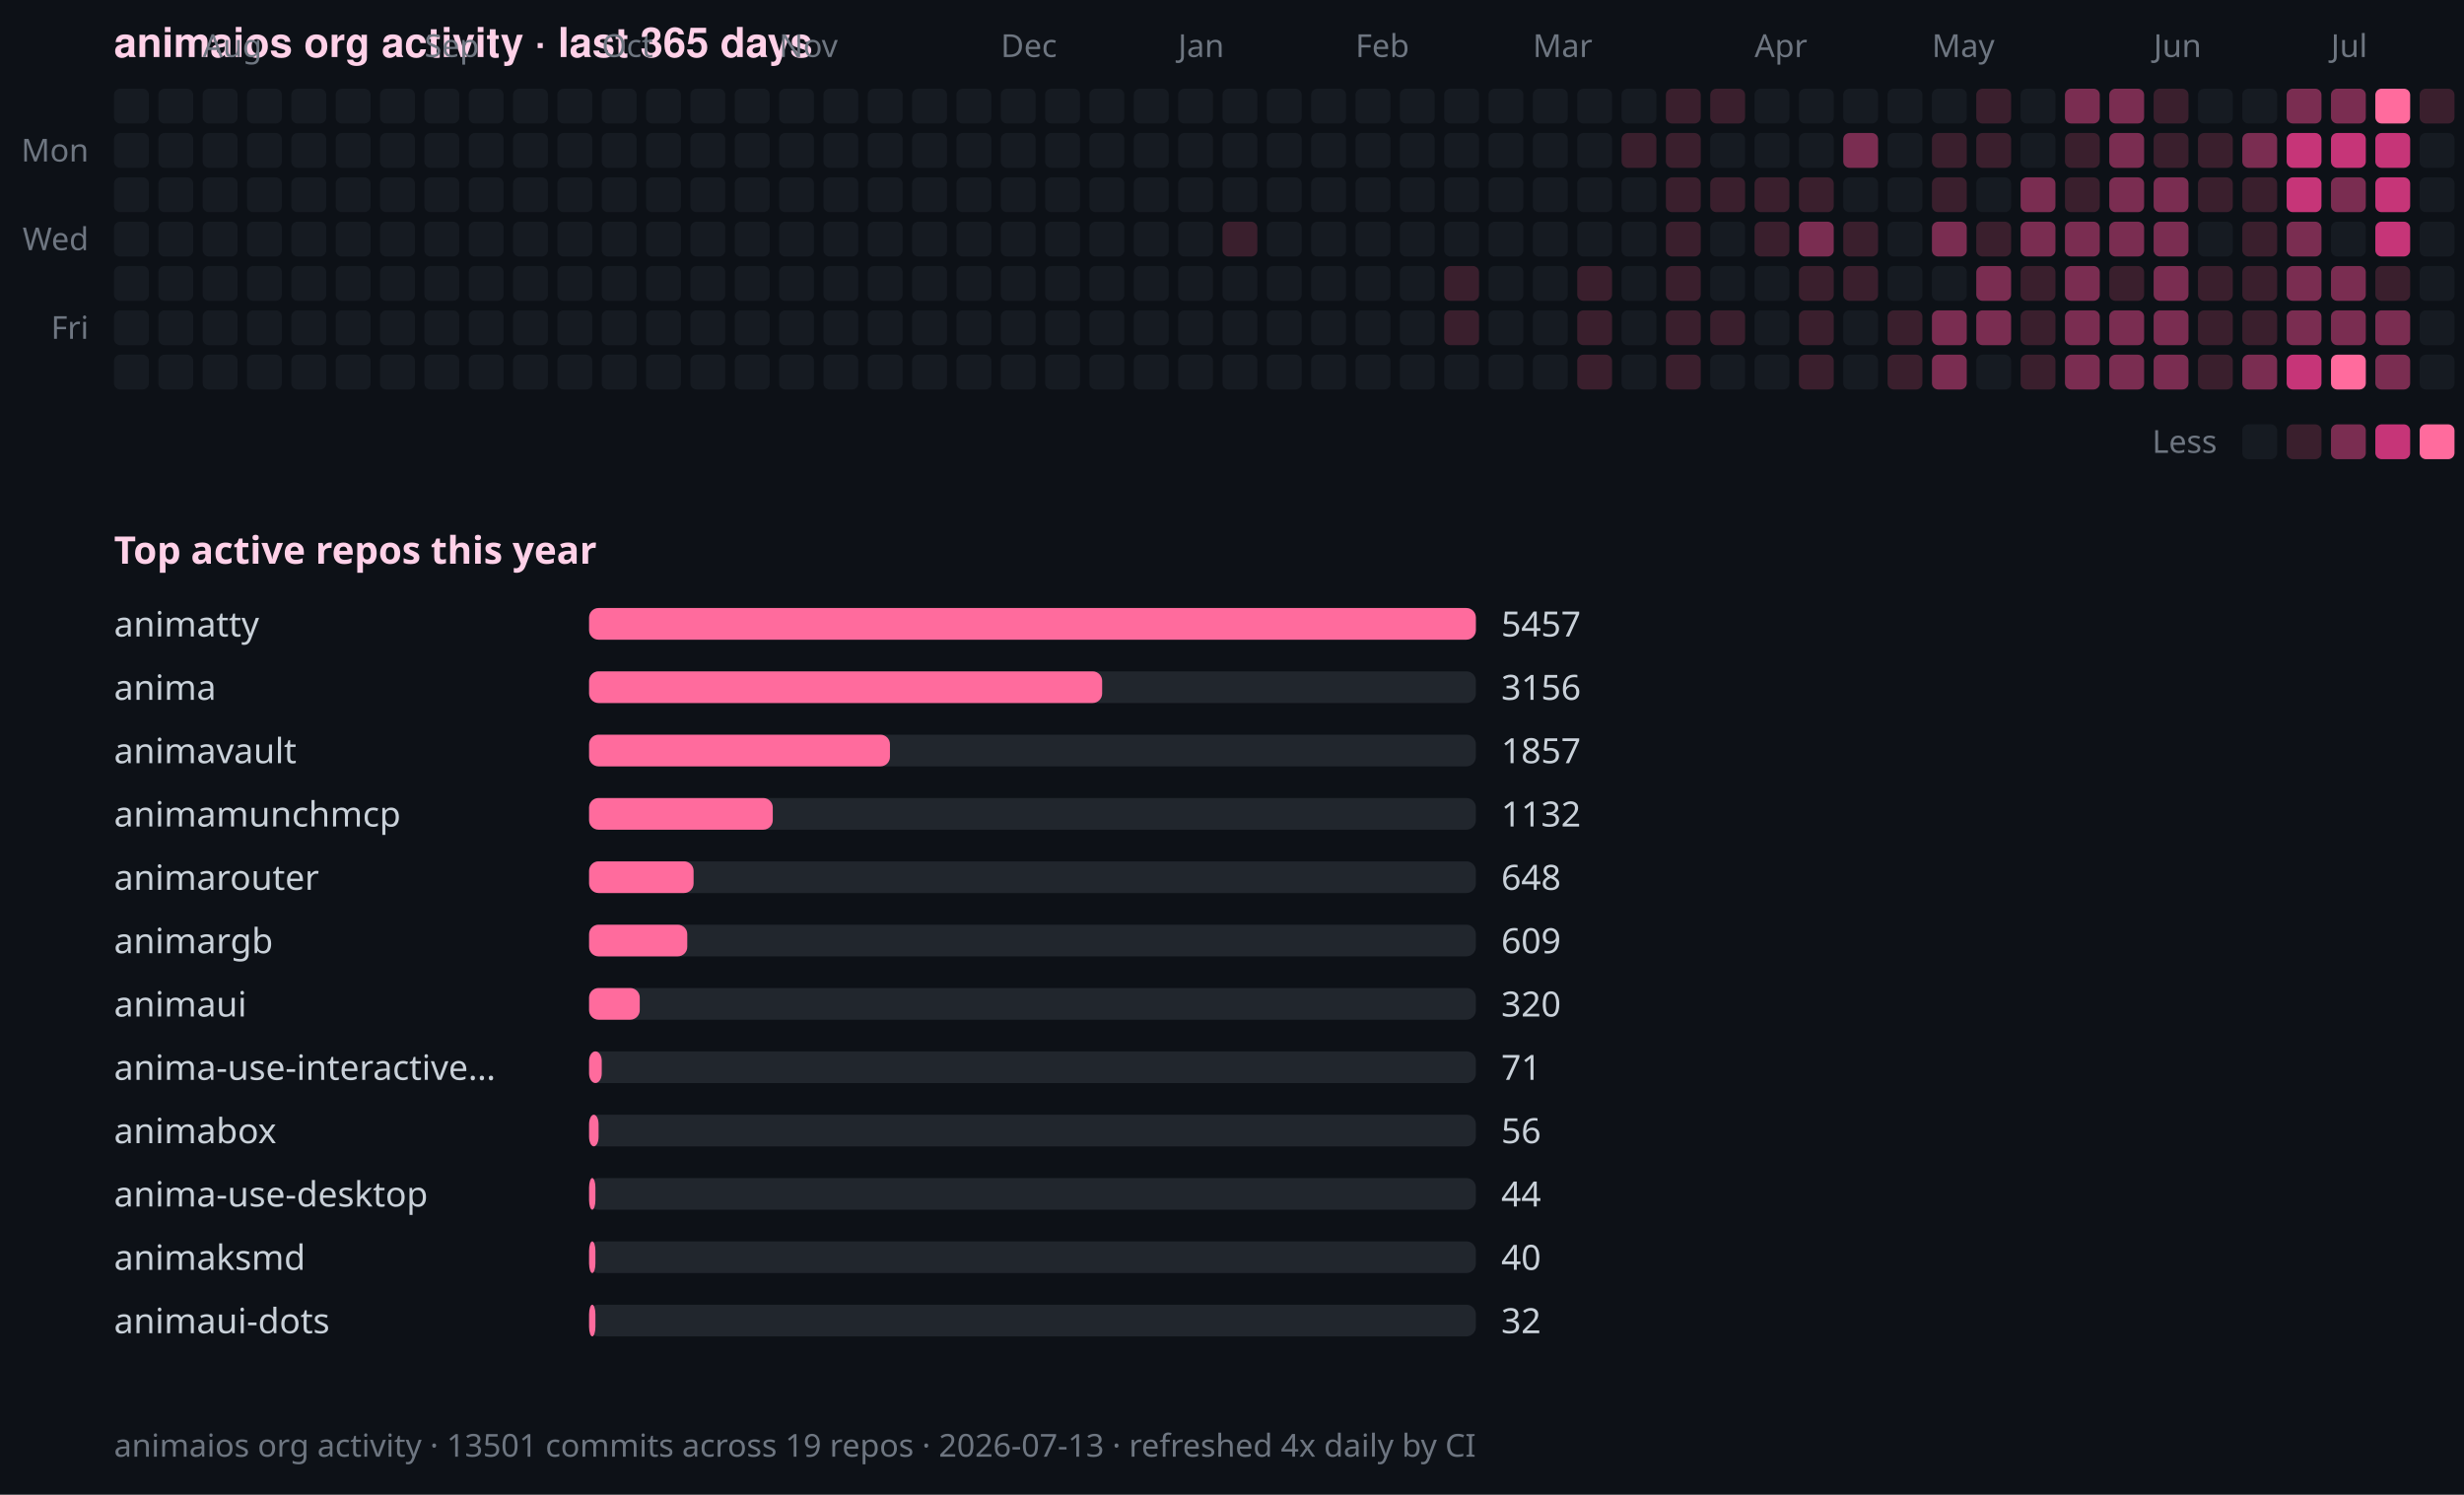
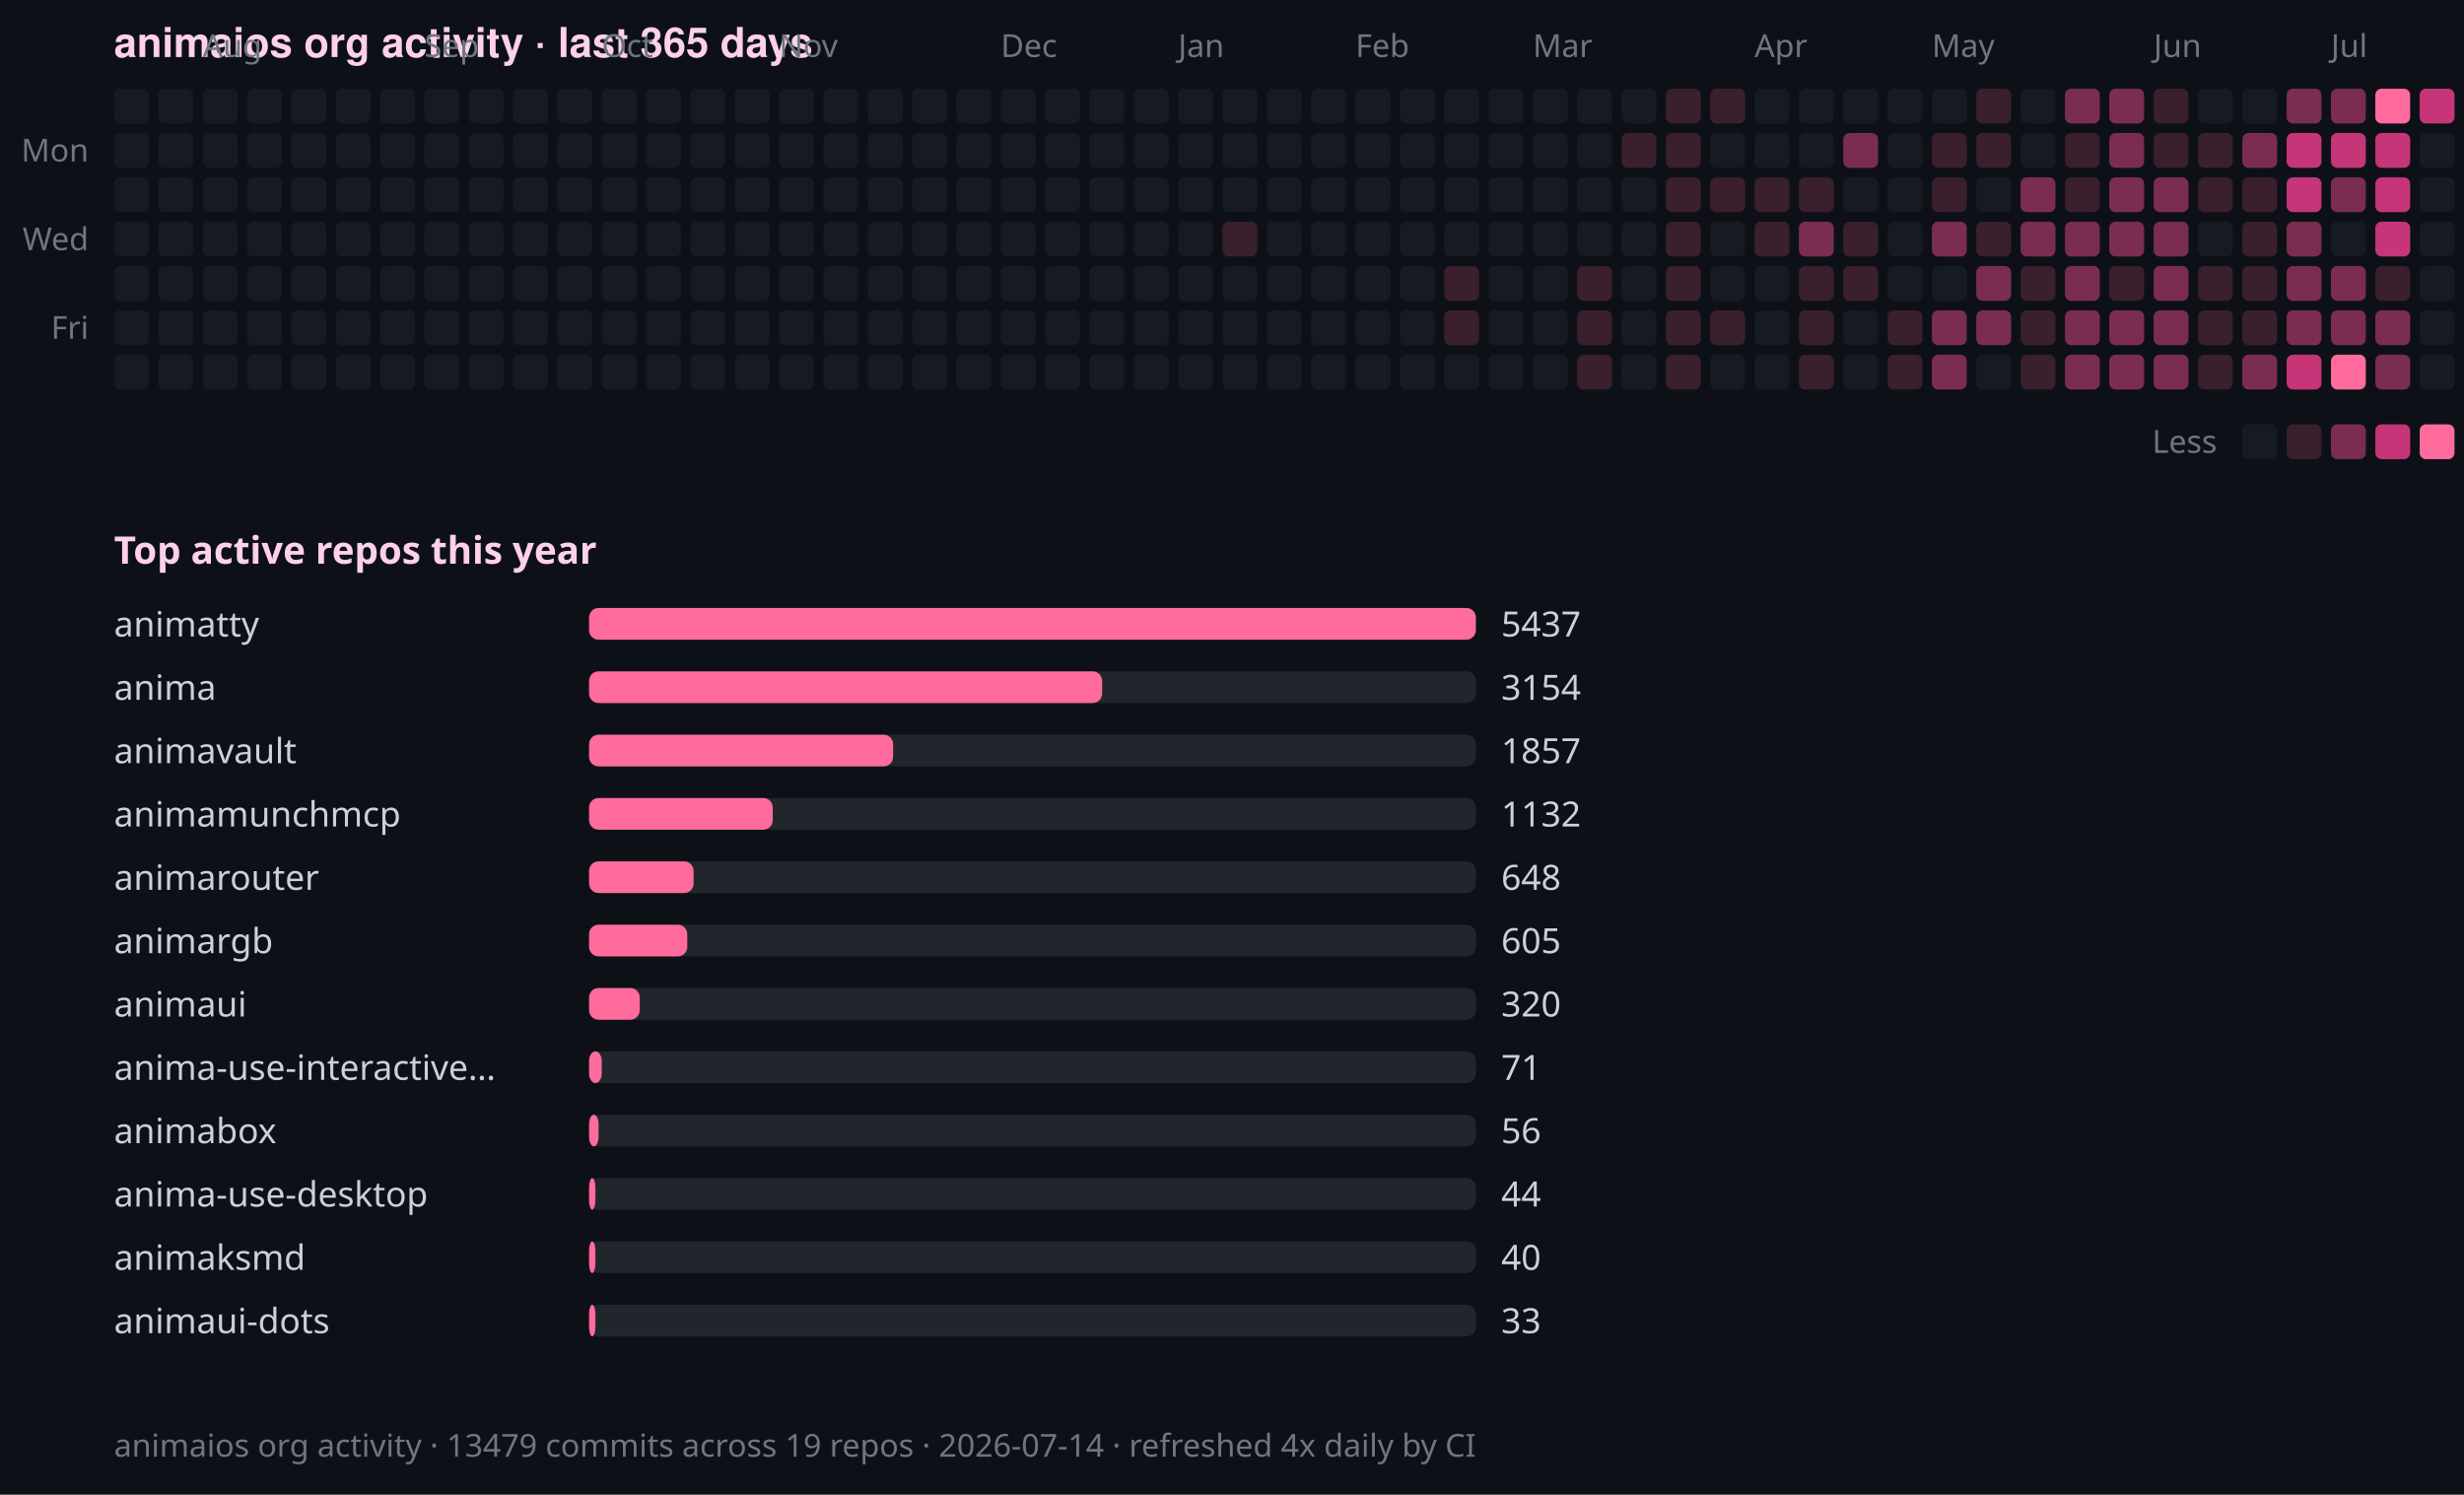
<svg xmlns="http://www.w3.org/2000/svg" width="778" height="472" viewBox="0 0 778 472" role="img" aria-label="animaios org commit activity over the last 365 days">
  <rect width="778" height="472" fill="#0d1117" />
  <text x="36" y="18" fill="#ffd1e8" font-family="-apple-system, BlinkMacSystemFont, 'Segoe UI', Helvetica, Arial, sans-serif" font-size="13" font-weight="600">animaios org activity · last 365 days</text>
  <text x="64" y="18" fill="#6e7681" font-family="ui-sans-serif, system-ui, sans-serif" font-size="10">Aug</text>
  <text x="134" y="18" fill="#6e7681" font-family="ui-sans-serif, system-ui, sans-serif" font-size="10">Sep</text>
  <text x="190" y="18" fill="#6e7681" font-family="ui-sans-serif, system-ui, sans-serif" font-size="10">Oct</text>
  <text x="246" y="18" fill="#6e7681" font-family="ui-sans-serif, system-ui, sans-serif" font-size="10">Nov</text>
  <text x="316" y="18" fill="#6e7681" font-family="ui-sans-serif, system-ui, sans-serif" font-size="10">Dec</text>
  <text x="372" y="18" fill="#6e7681" font-family="ui-sans-serif, system-ui, sans-serif" font-size="10">Jan</text>
  <text x="428" y="18" fill="#6e7681" font-family="ui-sans-serif, system-ui, sans-serif" font-size="10">Feb</text>
  <text x="484" y="18" fill="#6e7681" font-family="ui-sans-serif, system-ui, sans-serif" font-size="10">Mar</text>
  <text x="554" y="18" fill="#6e7681" font-family="ui-sans-serif, system-ui, sans-serif" font-size="10">Apr</text>
  <text x="610" y="18" fill="#6e7681" font-family="ui-sans-serif, system-ui, sans-serif" font-size="10">May</text>
  <text x="680" y="18" fill="#6e7681" font-family="ui-sans-serif, system-ui, sans-serif" font-size="10">Jun</text>
  <text x="736" y="18" fill="#6e7681" font-family="ui-sans-serif, system-ui, sans-serif" font-size="10">Jul</text>
  <text x="28" y="51" text-anchor="end" fill="#6e7681" font-family="ui-sans-serif, system-ui, sans-serif" font-size="10">Mon</text>
  <text x="28" y="79" text-anchor="end" fill="#6e7681" font-family="ui-sans-serif, system-ui, sans-serif" font-size="10">Wed</text>
  <text x="28" y="107" text-anchor="end" fill="#6e7681" font-family="ui-sans-serif, system-ui, sans-serif" font-size="10">Fri</text>
  <rect x="36" y="28" width="11" height="11" rx="2" ry="2" fill="#161b22" />
  <rect x="50" y="28" width="11" height="11" rx="2" ry="2" fill="#161b22" />
  <rect x="64" y="28" width="11" height="11" rx="2" ry="2" fill="#161b22" />
  <rect x="78" y="28" width="11" height="11" rx="2" ry="2" fill="#161b22" />
  <rect x="92" y="28" width="11" height="11" rx="2" ry="2" fill="#161b22" />
  <rect x="106" y="28" width="11" height="11" rx="2" ry="2" fill="#161b22" />
  <rect x="120" y="28" width="11" height="11" rx="2" ry="2" fill="#161b22" />
  <rect x="134" y="28" width="11" height="11" rx="2" ry="2" fill="#161b22" />
  <rect x="148" y="28" width="11" height="11" rx="2" ry="2" fill="#161b22" />
  <rect x="162" y="28" width="11" height="11" rx="2" ry="2" fill="#161b22" />
  <rect x="176" y="28" width="11" height="11" rx="2" ry="2" fill="#161b22" />
  <rect x="190" y="28" width="11" height="11" rx="2" ry="2" fill="#161b22" />
  <rect x="204" y="28" width="11" height="11" rx="2" ry="2" fill="#161b22" />
  <rect x="218" y="28" width="11" height="11" rx="2" ry="2" fill="#161b22" />
  <rect x="232" y="28" width="11" height="11" rx="2" ry="2" fill="#161b22" />
  <rect x="246" y="28" width="11" height="11" rx="2" ry="2" fill="#161b22" />
  <rect x="260" y="28" width="11" height="11" rx="2" ry="2" fill="#161b22" />
  <rect x="274" y="28" width="11" height="11" rx="2" ry="2" fill="#161b22" />
  <rect x="288" y="28" width="11" height="11" rx="2" ry="2" fill="#161b22" />
  <rect x="302" y="28" width="11" height="11" rx="2" ry="2" fill="#161b22" />
  <rect x="316" y="28" width="11" height="11" rx="2" ry="2" fill="#161b22" />
  <rect x="330" y="28" width="11" height="11" rx="2" ry="2" fill="#161b22" />
  <rect x="344" y="28" width="11" height="11" rx="2" ry="2" fill="#161b22" />
  <rect x="358" y="28" width="11" height="11" rx="2" ry="2" fill="#161b22" />
  <rect x="372" y="28" width="11" height="11" rx="2" ry="2" fill="#161b22" />
  <rect x="386" y="28" width="11" height="11" rx="2" ry="2" fill="#161b22" />
  <rect x="400" y="28" width="11" height="11" rx="2" ry="2" fill="#161b22" />
  <rect x="414" y="28" width="11" height="11" rx="2" ry="2" fill="#161b22" />
  <rect x="428" y="28" width="11" height="11" rx="2" ry="2" fill="#161b22" />
  <rect x="442" y="28" width="11" height="11" rx="2" ry="2" fill="#161b22" />
  <rect x="456" y="28" width="11" height="11" rx="2" ry="2" fill="#161b22" />
  <rect x="470" y="28" width="11" height="11" rx="2" ry="2" fill="#161b22" />
  <rect x="484" y="28" width="11" height="11" rx="2" ry="2" fill="#161b22" />
  <rect x="498" y="28" width="11" height="11" rx="2" ry="2" fill="#161b22" />
  <rect x="512" y="28" width="11" height="11" rx="2" ry="2" fill="#161b22" />
  <rect x="526" y="28" width="11" height="11" rx="2" ry="2" fill="#3a1f2d" />
  <rect x="540" y="28" width="11" height="11" rx="2" ry="2" fill="#3a1f2d" />
  <rect x="554" y="28" width="11" height="11" rx="2" ry="2" fill="#161b22" />
  <rect x="568" y="28" width="11" height="11" rx="2" ry="2" fill="#161b22" />
  <rect x="582" y="28" width="11" height="11" rx="2" ry="2" fill="#161b22" />
  <rect x="596" y="28" width="11" height="11" rx="2" ry="2" fill="#161b22" />
  <rect x="610" y="28" width="11" height="11" rx="2" ry="2" fill="#161b22" />
  <rect x="624" y="28" width="11" height="11" rx="2" ry="2" fill="#3a1f2d" />
  <rect x="638" y="28" width="11" height="11" rx="2" ry="2" fill="#161b22" />
  <rect x="652" y="28" width="11" height="11" rx="2" ry="2" fill="#7a2d51" />
  <rect x="666" y="28" width="11" height="11" rx="2" ry="2" fill="#7a2d51" />
  <rect x="680" y="28" width="11" height="11" rx="2" ry="2" fill="#3a1f2d" />
  <rect x="694" y="28" width="11" height="11" rx="2" ry="2" fill="#161b22" />
  <rect x="708" y="28" width="11" height="11" rx="2" ry="2" fill="#161b22" />
  <rect x="722" y="28" width="11" height="11" rx="2" ry="2" fill="#7a2d51" />
  <rect x="736" y="28" width="11" height="11" rx="2" ry="2" fill="#7a2d51" />
  <rect x="750" y="28" width="11" height="11" rx="2" ry="2" fill="#ff6b9d" />
-   <rect x="764" y="28" width="11" height="11" rx="2" ry="2" fill="#3a1f2d" />
+   <rect x="764" y="28" width="11" height="11" rx="2" ry="2" fill="#c63578" />
  <rect x="36" y="42" width="11" height="11" rx="2" ry="2" fill="#161b22" />
  <rect x="50" y="42" width="11" height="11" rx="2" ry="2" fill="#161b22" />
  <rect x="64" y="42" width="11" height="11" rx="2" ry="2" fill="#161b22" />
  <rect x="78" y="42" width="11" height="11" rx="2" ry="2" fill="#161b22" />
  <rect x="92" y="42" width="11" height="11" rx="2" ry="2" fill="#161b22" />
  <rect x="106" y="42" width="11" height="11" rx="2" ry="2" fill="#161b22" />
  <rect x="120" y="42" width="11" height="11" rx="2" ry="2" fill="#161b22" />
  <rect x="134" y="42" width="11" height="11" rx="2" ry="2" fill="#161b22" />
  <rect x="148" y="42" width="11" height="11" rx="2" ry="2" fill="#161b22" />
  <rect x="162" y="42" width="11" height="11" rx="2" ry="2" fill="#161b22" />
  <rect x="176" y="42" width="11" height="11" rx="2" ry="2" fill="#161b22" />
  <rect x="190" y="42" width="11" height="11" rx="2" ry="2" fill="#161b22" />
  <rect x="204" y="42" width="11" height="11" rx="2" ry="2" fill="#161b22" />
  <rect x="218" y="42" width="11" height="11" rx="2" ry="2" fill="#161b22" />
  <rect x="232" y="42" width="11" height="11" rx="2" ry="2" fill="#161b22" />
  <rect x="246" y="42" width="11" height="11" rx="2" ry="2" fill="#161b22" />
  <rect x="260" y="42" width="11" height="11" rx="2" ry="2" fill="#161b22" />
  <rect x="274" y="42" width="11" height="11" rx="2" ry="2" fill="#161b22" />
  <rect x="288" y="42" width="11" height="11" rx="2" ry="2" fill="#161b22" />
  <rect x="302" y="42" width="11" height="11" rx="2" ry="2" fill="#161b22" />
  <rect x="316" y="42" width="11" height="11" rx="2" ry="2" fill="#161b22" />
  <rect x="330" y="42" width="11" height="11" rx="2" ry="2" fill="#161b22" />
  <rect x="344" y="42" width="11" height="11" rx="2" ry="2" fill="#161b22" />
  <rect x="358" y="42" width="11" height="11" rx="2" ry="2" fill="#161b22" />
  <rect x="372" y="42" width="11" height="11" rx="2" ry="2" fill="#161b22" />
  <rect x="386" y="42" width="11" height="11" rx="2" ry="2" fill="#161b22" />
  <rect x="400" y="42" width="11" height="11" rx="2" ry="2" fill="#161b22" />
  <rect x="414" y="42" width="11" height="11" rx="2" ry="2" fill="#161b22" />
  <rect x="428" y="42" width="11" height="11" rx="2" ry="2" fill="#161b22" />
  <rect x="442" y="42" width="11" height="11" rx="2" ry="2" fill="#161b22" />
  <rect x="456" y="42" width="11" height="11" rx="2" ry="2" fill="#161b22" />
  <rect x="470" y="42" width="11" height="11" rx="2" ry="2" fill="#161b22" />
  <rect x="484" y="42" width="11" height="11" rx="2" ry="2" fill="#161b22" />
  <rect x="498" y="42" width="11" height="11" rx="2" ry="2" fill="#161b22" />
  <rect x="512" y="42" width="11" height="11" rx="2" ry="2" fill="#3a1f2d" />
  <rect x="526" y="42" width="11" height="11" rx="2" ry="2" fill="#3a1f2d" />
  <rect x="540" y="42" width="11" height="11" rx="2" ry="2" fill="#161b22" />
  <rect x="554" y="42" width="11" height="11" rx="2" ry="2" fill="#161b22" />
  <rect x="568" y="42" width="11" height="11" rx="2" ry="2" fill="#161b22" />
  <rect x="582" y="42" width="11" height="11" rx="2" ry="2" fill="#7a2d51" />
  <rect x="596" y="42" width="11" height="11" rx="2" ry="2" fill="#161b22" />
  <rect x="610" y="42" width="11" height="11" rx="2" ry="2" fill="#3a1f2d" />
  <rect x="624" y="42" width="11" height="11" rx="2" ry="2" fill="#3a1f2d" />
  <rect x="638" y="42" width="11" height="11" rx="2" ry="2" fill="#161b22" />
  <rect x="652" y="42" width="11" height="11" rx="2" ry="2" fill="#3a1f2d" />
  <rect x="666" y="42" width="11" height="11" rx="2" ry="2" fill="#7a2d51" />
  <rect x="680" y="42" width="11" height="11" rx="2" ry="2" fill="#3a1f2d" />
  <rect x="694" y="42" width="11" height="11" rx="2" ry="2" fill="#3a1f2d" />
  <rect x="708" y="42" width="11" height="11" rx="2" ry="2" fill="#7a2d51" />
  <rect x="722" y="42" width="11" height="11" rx="2" ry="2" fill="#c63578" />
  <rect x="736" y="42" width="11" height="11" rx="2" ry="2" fill="#c63578" />
  <rect x="750" y="42" width="11" height="11" rx="2" ry="2" fill="#c63578" />
  <rect x="764" y="42" width="11" height="11" rx="2" ry="2" fill="#161b22" />
  <rect x="36" y="56" width="11" height="11" rx="2" ry="2" fill="#161b22" />
  <rect x="50" y="56" width="11" height="11" rx="2" ry="2" fill="#161b22" />
  <rect x="64" y="56" width="11" height="11" rx="2" ry="2" fill="#161b22" />
  <rect x="78" y="56" width="11" height="11" rx="2" ry="2" fill="#161b22" />
  <rect x="92" y="56" width="11" height="11" rx="2" ry="2" fill="#161b22" />
  <rect x="106" y="56" width="11" height="11" rx="2" ry="2" fill="#161b22" />
  <rect x="120" y="56" width="11" height="11" rx="2" ry="2" fill="#161b22" />
  <rect x="134" y="56" width="11" height="11" rx="2" ry="2" fill="#161b22" />
  <rect x="148" y="56" width="11" height="11" rx="2" ry="2" fill="#161b22" />
  <rect x="162" y="56" width="11" height="11" rx="2" ry="2" fill="#161b22" />
  <rect x="176" y="56" width="11" height="11" rx="2" ry="2" fill="#161b22" />
  <rect x="190" y="56" width="11" height="11" rx="2" ry="2" fill="#161b22" />
  <rect x="204" y="56" width="11" height="11" rx="2" ry="2" fill="#161b22" />
  <rect x="218" y="56" width="11" height="11" rx="2" ry="2" fill="#161b22" />
  <rect x="232" y="56" width="11" height="11" rx="2" ry="2" fill="#161b22" />
  <rect x="246" y="56" width="11" height="11" rx="2" ry="2" fill="#161b22" />
  <rect x="260" y="56" width="11" height="11" rx="2" ry="2" fill="#161b22" />
  <rect x="274" y="56" width="11" height="11" rx="2" ry="2" fill="#161b22" />
  <rect x="288" y="56" width="11" height="11" rx="2" ry="2" fill="#161b22" />
  <rect x="302" y="56" width="11" height="11" rx="2" ry="2" fill="#161b22" />
  <rect x="316" y="56" width="11" height="11" rx="2" ry="2" fill="#161b22" />
  <rect x="330" y="56" width="11" height="11" rx="2" ry="2" fill="#161b22" />
  <rect x="344" y="56" width="11" height="11" rx="2" ry="2" fill="#161b22" />
  <rect x="358" y="56" width="11" height="11" rx="2" ry="2" fill="#161b22" />
  <rect x="372" y="56" width="11" height="11" rx="2" ry="2" fill="#161b22" />
  <rect x="386" y="56" width="11" height="11" rx="2" ry="2" fill="#161b22" />
  <rect x="400" y="56" width="11" height="11" rx="2" ry="2" fill="#161b22" />
  <rect x="414" y="56" width="11" height="11" rx="2" ry="2" fill="#161b22" />
  <rect x="428" y="56" width="11" height="11" rx="2" ry="2" fill="#161b22" />
  <rect x="442" y="56" width="11" height="11" rx="2" ry="2" fill="#161b22" />
  <rect x="456" y="56" width="11" height="11" rx="2" ry="2" fill="#161b22" />
  <rect x="470" y="56" width="11" height="11" rx="2" ry="2" fill="#161b22" />
  <rect x="484" y="56" width="11" height="11" rx="2" ry="2" fill="#161b22" />
  <rect x="498" y="56" width="11" height="11" rx="2" ry="2" fill="#161b22" />
  <rect x="512" y="56" width="11" height="11" rx="2" ry="2" fill="#161b22" />
  <rect x="526" y="56" width="11" height="11" rx="2" ry="2" fill="#3a1f2d" />
  <rect x="540" y="56" width="11" height="11" rx="2" ry="2" fill="#3a1f2d" />
  <rect x="554" y="56" width="11" height="11" rx="2" ry="2" fill="#3a1f2d" />
  <rect x="568" y="56" width="11" height="11" rx="2" ry="2" fill="#3a1f2d" />
  <rect x="582" y="56" width="11" height="11" rx="2" ry="2" fill="#161b22" />
  <rect x="596" y="56" width="11" height="11" rx="2" ry="2" fill="#161b22" />
  <rect x="610" y="56" width="11" height="11" rx="2" ry="2" fill="#3a1f2d" />
  <rect x="624" y="56" width="11" height="11" rx="2" ry="2" fill="#161b22" />
  <rect x="638" y="56" width="11" height="11" rx="2" ry="2" fill="#7a2d51" />
  <rect x="652" y="56" width="11" height="11" rx="2" ry="2" fill="#3a1f2d" />
  <rect x="666" y="56" width="11" height="11" rx="2" ry="2" fill="#7a2d51" />
  <rect x="680" y="56" width="11" height="11" rx="2" ry="2" fill="#7a2d51" />
  <rect x="694" y="56" width="11" height="11" rx="2" ry="2" fill="#3a1f2d" />
  <rect x="708" y="56" width="11" height="11" rx="2" ry="2" fill="#3a1f2d" />
  <rect x="722" y="56" width="11" height="11" rx="2" ry="2" fill="#c63578" />
  <rect x="736" y="56" width="11" height="11" rx="2" ry="2" fill="#7a2d51" />
  <rect x="750" y="56" width="11" height="11" rx="2" ry="2" fill="#c63578" />
  <rect x="764" y="56" width="11" height="11" rx="2" ry="2" fill="#161b22" />
  <rect x="36" y="70" width="11" height="11" rx="2" ry="2" fill="#161b22" />
  <rect x="50" y="70" width="11" height="11" rx="2" ry="2" fill="#161b22" />
  <rect x="64" y="70" width="11" height="11" rx="2" ry="2" fill="#161b22" />
  <rect x="78" y="70" width="11" height="11" rx="2" ry="2" fill="#161b22" />
  <rect x="92" y="70" width="11" height="11" rx="2" ry="2" fill="#161b22" />
  <rect x="106" y="70" width="11" height="11" rx="2" ry="2" fill="#161b22" />
  <rect x="120" y="70" width="11" height="11" rx="2" ry="2" fill="#161b22" />
  <rect x="134" y="70" width="11" height="11" rx="2" ry="2" fill="#161b22" />
  <rect x="148" y="70" width="11" height="11" rx="2" ry="2" fill="#161b22" />
  <rect x="162" y="70" width="11" height="11" rx="2" ry="2" fill="#161b22" />
  <rect x="176" y="70" width="11" height="11" rx="2" ry="2" fill="#161b22" />
  <rect x="190" y="70" width="11" height="11" rx="2" ry="2" fill="#161b22" />
  <rect x="204" y="70" width="11" height="11" rx="2" ry="2" fill="#161b22" />
  <rect x="218" y="70" width="11" height="11" rx="2" ry="2" fill="#161b22" />
  <rect x="232" y="70" width="11" height="11" rx="2" ry="2" fill="#161b22" />
  <rect x="246" y="70" width="11" height="11" rx="2" ry="2" fill="#161b22" />
  <rect x="260" y="70" width="11" height="11" rx="2" ry="2" fill="#161b22" />
  <rect x="274" y="70" width="11" height="11" rx="2" ry="2" fill="#161b22" />
  <rect x="288" y="70" width="11" height="11" rx="2" ry="2" fill="#161b22" />
  <rect x="302" y="70" width="11" height="11" rx="2" ry="2" fill="#161b22" />
  <rect x="316" y="70" width="11" height="11" rx="2" ry="2" fill="#161b22" />
  <rect x="330" y="70" width="11" height="11" rx="2" ry="2" fill="#161b22" />
  <rect x="344" y="70" width="11" height="11" rx="2" ry="2" fill="#161b22" />
  <rect x="358" y="70" width="11" height="11" rx="2" ry="2" fill="#161b22" />
  <rect x="372" y="70" width="11" height="11" rx="2" ry="2" fill="#161b22" />
  <rect x="386" y="70" width="11" height="11" rx="2" ry="2" fill="#3a1f2d" />
  <rect x="400" y="70" width="11" height="11" rx="2" ry="2" fill="#161b22" />
  <rect x="414" y="70" width="11" height="11" rx="2" ry="2" fill="#161b22" />
  <rect x="428" y="70" width="11" height="11" rx="2" ry="2" fill="#161b22" />
  <rect x="442" y="70" width="11" height="11" rx="2" ry="2" fill="#161b22" />
  <rect x="456" y="70" width="11" height="11" rx="2" ry="2" fill="#161b22" />
  <rect x="470" y="70" width="11" height="11" rx="2" ry="2" fill="#161b22" />
  <rect x="484" y="70" width="11" height="11" rx="2" ry="2" fill="#161b22" />
  <rect x="498" y="70" width="11" height="11" rx="2" ry="2" fill="#161b22" />
  <rect x="512" y="70" width="11" height="11" rx="2" ry="2" fill="#161b22" />
  <rect x="526" y="70" width="11" height="11" rx="2" ry="2" fill="#3a1f2d" />
  <rect x="540" y="70" width="11" height="11" rx="2" ry="2" fill="#161b22" />
  <rect x="554" y="70" width="11" height="11" rx="2" ry="2" fill="#3a1f2d" />
  <rect x="568" y="70" width="11" height="11" rx="2" ry="2" fill="#7a2d51" />
  <rect x="582" y="70" width="11" height="11" rx="2" ry="2" fill="#3a1f2d" />
  <rect x="596" y="70" width="11" height="11" rx="2" ry="2" fill="#161b22" />
  <rect x="610" y="70" width="11" height="11" rx="2" ry="2" fill="#7a2d51" />
  <rect x="624" y="70" width="11" height="11" rx="2" ry="2" fill="#3a1f2d" />
  <rect x="638" y="70" width="11" height="11" rx="2" ry="2" fill="#7a2d51" />
  <rect x="652" y="70" width="11" height="11" rx="2" ry="2" fill="#7a2d51" />
  <rect x="666" y="70" width="11" height="11" rx="2" ry="2" fill="#7a2d51" />
  <rect x="680" y="70" width="11" height="11" rx="2" ry="2" fill="#7a2d51" />
  <rect x="694" y="70" width="11" height="11" rx="2" ry="2" fill="#161b22" />
  <rect x="708" y="70" width="11" height="11" rx="2" ry="2" fill="#3a1f2d" />
  <rect x="722" y="70" width="11" height="11" rx="2" ry="2" fill="#7a2d51" />
  <rect x="736" y="70" width="11" height="11" rx="2" ry="2" fill="#161b22" />
  <rect x="750" y="70" width="11" height="11" rx="2" ry="2" fill="#c63578" />
  <rect x="764" y="70" width="11" height="11" rx="2" ry="2" fill="#161b22" />
  <rect x="36" y="84" width="11" height="11" rx="2" ry="2" fill="#161b22" />
  <rect x="50" y="84" width="11" height="11" rx="2" ry="2" fill="#161b22" />
  <rect x="64" y="84" width="11" height="11" rx="2" ry="2" fill="#161b22" />
  <rect x="78" y="84" width="11" height="11" rx="2" ry="2" fill="#161b22" />
  <rect x="92" y="84" width="11" height="11" rx="2" ry="2" fill="#161b22" />
  <rect x="106" y="84" width="11" height="11" rx="2" ry="2" fill="#161b22" />
  <rect x="120" y="84" width="11" height="11" rx="2" ry="2" fill="#161b22" />
  <rect x="134" y="84" width="11" height="11" rx="2" ry="2" fill="#161b22" />
  <rect x="148" y="84" width="11" height="11" rx="2" ry="2" fill="#161b22" />
  <rect x="162" y="84" width="11" height="11" rx="2" ry="2" fill="#161b22" />
  <rect x="176" y="84" width="11" height="11" rx="2" ry="2" fill="#161b22" />
  <rect x="190" y="84" width="11" height="11" rx="2" ry="2" fill="#161b22" />
  <rect x="204" y="84" width="11" height="11" rx="2" ry="2" fill="#161b22" />
  <rect x="218" y="84" width="11" height="11" rx="2" ry="2" fill="#161b22" />
  <rect x="232" y="84" width="11" height="11" rx="2" ry="2" fill="#161b22" />
  <rect x="246" y="84" width="11" height="11" rx="2" ry="2" fill="#161b22" />
  <rect x="260" y="84" width="11" height="11" rx="2" ry="2" fill="#161b22" />
  <rect x="274" y="84" width="11" height="11" rx="2" ry="2" fill="#161b22" />
  <rect x="288" y="84" width="11" height="11" rx="2" ry="2" fill="#161b22" />
  <rect x="302" y="84" width="11" height="11" rx="2" ry="2" fill="#161b22" />
  <rect x="316" y="84" width="11" height="11" rx="2" ry="2" fill="#161b22" />
  <rect x="330" y="84" width="11" height="11" rx="2" ry="2" fill="#161b22" />
  <rect x="344" y="84" width="11" height="11" rx="2" ry="2" fill="#161b22" />
  <rect x="358" y="84" width="11" height="11" rx="2" ry="2" fill="#161b22" />
  <rect x="372" y="84" width="11" height="11" rx="2" ry="2" fill="#161b22" />
  <rect x="386" y="84" width="11" height="11" rx="2" ry="2" fill="#161b22" />
  <rect x="400" y="84" width="11" height="11" rx="2" ry="2" fill="#161b22" />
  <rect x="414" y="84" width="11" height="11" rx="2" ry="2" fill="#161b22" />
  <rect x="428" y="84" width="11" height="11" rx="2" ry="2" fill="#161b22" />
  <rect x="442" y="84" width="11" height="11" rx="2" ry="2" fill="#161b22" />
  <rect x="456" y="84" width="11" height="11" rx="2" ry="2" fill="#3a1f2d" />
  <rect x="470" y="84" width="11" height="11" rx="2" ry="2" fill="#161b22" />
  <rect x="484" y="84" width="11" height="11" rx="2" ry="2" fill="#161b22" />
  <rect x="498" y="84" width="11" height="11" rx="2" ry="2" fill="#3a1f2d" />
  <rect x="512" y="84" width="11" height="11" rx="2" ry="2" fill="#161b22" />
  <rect x="526" y="84" width="11" height="11" rx="2" ry="2" fill="#3a1f2d" />
  <rect x="540" y="84" width="11" height="11" rx="2" ry="2" fill="#161b22" />
  <rect x="554" y="84" width="11" height="11" rx="2" ry="2" fill="#161b22" />
  <rect x="568" y="84" width="11" height="11" rx="2" ry="2" fill="#3a1f2d" />
  <rect x="582" y="84" width="11" height="11" rx="2" ry="2" fill="#3a1f2d" />
  <rect x="596" y="84" width="11" height="11" rx="2" ry="2" fill="#161b22" />
  <rect x="610" y="84" width="11" height="11" rx="2" ry="2" fill="#161b22" />
  <rect x="624" y="84" width="11" height="11" rx="2" ry="2" fill="#7a2d51" />
  <rect x="638" y="84" width="11" height="11" rx="2" ry="2" fill="#3a1f2d" />
  <rect x="652" y="84" width="11" height="11" rx="2" ry="2" fill="#7a2d51" />
  <rect x="666" y="84" width="11" height="11" rx="2" ry="2" fill="#3a1f2d" />
  <rect x="680" y="84" width="11" height="11" rx="2" ry="2" fill="#7a2d51" />
  <rect x="694" y="84" width="11" height="11" rx="2" ry="2" fill="#3a1f2d" />
  <rect x="708" y="84" width="11" height="11" rx="2" ry="2" fill="#3a1f2d" />
  <rect x="722" y="84" width="11" height="11" rx="2" ry="2" fill="#7a2d51" />
  <rect x="736" y="84" width="11" height="11" rx="2" ry="2" fill="#7a2d51" />
  <rect x="750" y="84" width="11" height="11" rx="2" ry="2" fill="#3a1f2d" />
  <rect x="764" y="84" width="11" height="11" rx="2" ry="2" fill="#161b22" />
  <rect x="36" y="98" width="11" height="11" rx="2" ry="2" fill="#161b22" />
  <rect x="50" y="98" width="11" height="11" rx="2" ry="2" fill="#161b22" />
  <rect x="64" y="98" width="11" height="11" rx="2" ry="2" fill="#161b22" />
  <rect x="78" y="98" width="11" height="11" rx="2" ry="2" fill="#161b22" />
  <rect x="92" y="98" width="11" height="11" rx="2" ry="2" fill="#161b22" />
  <rect x="106" y="98" width="11" height="11" rx="2" ry="2" fill="#161b22" />
  <rect x="120" y="98" width="11" height="11" rx="2" ry="2" fill="#161b22" />
  <rect x="134" y="98" width="11" height="11" rx="2" ry="2" fill="#161b22" />
  <rect x="148" y="98" width="11" height="11" rx="2" ry="2" fill="#161b22" />
  <rect x="162" y="98" width="11" height="11" rx="2" ry="2" fill="#161b22" />
  <rect x="176" y="98" width="11" height="11" rx="2" ry="2" fill="#161b22" />
  <rect x="190" y="98" width="11" height="11" rx="2" ry="2" fill="#161b22" />
  <rect x="204" y="98" width="11" height="11" rx="2" ry="2" fill="#161b22" />
  <rect x="218" y="98" width="11" height="11" rx="2" ry="2" fill="#161b22" />
  <rect x="232" y="98" width="11" height="11" rx="2" ry="2" fill="#161b22" />
  <rect x="246" y="98" width="11" height="11" rx="2" ry="2" fill="#161b22" />
  <rect x="260" y="98" width="11" height="11" rx="2" ry="2" fill="#161b22" />
  <rect x="274" y="98" width="11" height="11" rx="2" ry="2" fill="#161b22" />
  <rect x="288" y="98" width="11" height="11" rx="2" ry="2" fill="#161b22" />
  <rect x="302" y="98" width="11" height="11" rx="2" ry="2" fill="#161b22" />
  <rect x="316" y="98" width="11" height="11" rx="2" ry="2" fill="#161b22" />
  <rect x="330" y="98" width="11" height="11" rx="2" ry="2" fill="#161b22" />
  <rect x="344" y="98" width="11" height="11" rx="2" ry="2" fill="#161b22" />
  <rect x="358" y="98" width="11" height="11" rx="2" ry="2" fill="#161b22" />
  <rect x="372" y="98" width="11" height="11" rx="2" ry="2" fill="#161b22" />
  <rect x="386" y="98" width="11" height="11" rx="2" ry="2" fill="#161b22" />
  <rect x="400" y="98" width="11" height="11" rx="2" ry="2" fill="#161b22" />
  <rect x="414" y="98" width="11" height="11" rx="2" ry="2" fill="#161b22" />
  <rect x="428" y="98" width="11" height="11" rx="2" ry="2" fill="#161b22" />
  <rect x="442" y="98" width="11" height="11" rx="2" ry="2" fill="#161b22" />
  <rect x="456" y="98" width="11" height="11" rx="2" ry="2" fill="#3a1f2d" />
  <rect x="470" y="98" width="11" height="11" rx="2" ry="2" fill="#161b22" />
  <rect x="484" y="98" width="11" height="11" rx="2" ry="2" fill="#161b22" />
  <rect x="498" y="98" width="11" height="11" rx="2" ry="2" fill="#3a1f2d" />
  <rect x="512" y="98" width="11" height="11" rx="2" ry="2" fill="#161b22" />
  <rect x="526" y="98" width="11" height="11" rx="2" ry="2" fill="#3a1f2d" />
  <rect x="540" y="98" width="11" height="11" rx="2" ry="2" fill="#3a1f2d" />
  <rect x="554" y="98" width="11" height="11" rx="2" ry="2" fill="#161b22" />
  <rect x="568" y="98" width="11" height="11" rx="2" ry="2" fill="#3a1f2d" />
  <rect x="582" y="98" width="11" height="11" rx="2" ry="2" fill="#161b22" />
  <rect x="596" y="98" width="11" height="11" rx="2" ry="2" fill="#3a1f2d" />
  <rect x="610" y="98" width="11" height="11" rx="2" ry="2" fill="#7a2d51" />
  <rect x="624" y="98" width="11" height="11" rx="2" ry="2" fill="#7a2d51" />
  <rect x="638" y="98" width="11" height="11" rx="2" ry="2" fill="#3a1f2d" />
  <rect x="652" y="98" width="11" height="11" rx="2" ry="2" fill="#7a2d51" />
  <rect x="666" y="98" width="11" height="11" rx="2" ry="2" fill="#7a2d51" />
  <rect x="680" y="98" width="11" height="11" rx="2" ry="2" fill="#7a2d51" />
  <rect x="694" y="98" width="11" height="11" rx="2" ry="2" fill="#3a1f2d" />
  <rect x="708" y="98" width="11" height="11" rx="2" ry="2" fill="#3a1f2d" />
  <rect x="722" y="98" width="11" height="11" rx="2" ry="2" fill="#7a2d51" />
  <rect x="736" y="98" width="11" height="11" rx="2" ry="2" fill="#7a2d51" />
  <rect x="750" y="98" width="11" height="11" rx="2" ry="2" fill="#7a2d51" />
  <rect x="764" y="98" width="11" height="11" rx="2" ry="2" fill="#161b22" />
  <rect x="36" y="112" width="11" height="11" rx="2" ry="2" fill="#161b22" />
  <rect x="50" y="112" width="11" height="11" rx="2" ry="2" fill="#161b22" />
  <rect x="64" y="112" width="11" height="11" rx="2" ry="2" fill="#161b22" />
  <rect x="78" y="112" width="11" height="11" rx="2" ry="2" fill="#161b22" />
  <rect x="92" y="112" width="11" height="11" rx="2" ry="2" fill="#161b22" />
  <rect x="106" y="112" width="11" height="11" rx="2" ry="2" fill="#161b22" />
  <rect x="120" y="112" width="11" height="11" rx="2" ry="2" fill="#161b22" />
  <rect x="134" y="112" width="11" height="11" rx="2" ry="2" fill="#161b22" />
  <rect x="148" y="112" width="11" height="11" rx="2" ry="2" fill="#161b22" />
  <rect x="162" y="112" width="11" height="11" rx="2" ry="2" fill="#161b22" />
  <rect x="176" y="112" width="11" height="11" rx="2" ry="2" fill="#161b22" />
  <rect x="190" y="112" width="11" height="11" rx="2" ry="2" fill="#161b22" />
  <rect x="204" y="112" width="11" height="11" rx="2" ry="2" fill="#161b22" />
  <rect x="218" y="112" width="11" height="11" rx="2" ry="2" fill="#161b22" />
  <rect x="232" y="112" width="11" height="11" rx="2" ry="2" fill="#161b22" />
  <rect x="246" y="112" width="11" height="11" rx="2" ry="2" fill="#161b22" />
  <rect x="260" y="112" width="11" height="11" rx="2" ry="2" fill="#161b22" />
  <rect x="274" y="112" width="11" height="11" rx="2" ry="2" fill="#161b22" />
  <rect x="288" y="112" width="11" height="11" rx="2" ry="2" fill="#161b22" />
  <rect x="302" y="112" width="11" height="11" rx="2" ry="2" fill="#161b22" />
  <rect x="316" y="112" width="11" height="11" rx="2" ry="2" fill="#161b22" />
  <rect x="330" y="112" width="11" height="11" rx="2" ry="2" fill="#161b22" />
  <rect x="344" y="112" width="11" height="11" rx="2" ry="2" fill="#161b22" />
  <rect x="358" y="112" width="11" height="11" rx="2" ry="2" fill="#161b22" />
  <rect x="372" y="112" width="11" height="11" rx="2" ry="2" fill="#161b22" />
  <rect x="386" y="112" width="11" height="11" rx="2" ry="2" fill="#161b22" />
  <rect x="400" y="112" width="11" height="11" rx="2" ry="2" fill="#161b22" />
  <rect x="414" y="112" width="11" height="11" rx="2" ry="2" fill="#161b22" />
  <rect x="428" y="112" width="11" height="11" rx="2" ry="2" fill="#161b22" />
  <rect x="442" y="112" width="11" height="11" rx="2" ry="2" fill="#161b22" />
  <rect x="456" y="112" width="11" height="11" rx="2" ry="2" fill="#161b22" />
  <rect x="470" y="112" width="11" height="11" rx="2" ry="2" fill="#161b22" />
  <rect x="484" y="112" width="11" height="11" rx="2" ry="2" fill="#161b22" />
  <rect x="498" y="112" width="11" height="11" rx="2" ry="2" fill="#3a1f2d" />
  <rect x="512" y="112" width="11" height="11" rx="2" ry="2" fill="#161b22" />
  <rect x="526" y="112" width="11" height="11" rx="2" ry="2" fill="#3a1f2d" />
  <rect x="540" y="112" width="11" height="11" rx="2" ry="2" fill="#161b22" />
  <rect x="554" y="112" width="11" height="11" rx="2" ry="2" fill="#161b22" />
  <rect x="568" y="112" width="11" height="11" rx="2" ry="2" fill="#3a1f2d" />
  <rect x="582" y="112" width="11" height="11" rx="2" ry="2" fill="#161b22" />
  <rect x="596" y="112" width="11" height="11" rx="2" ry="2" fill="#3a1f2d" />
  <rect x="610" y="112" width="11" height="11" rx="2" ry="2" fill="#7a2d51" />
  <rect x="624" y="112" width="11" height="11" rx="2" ry="2" fill="#161b22" />
  <rect x="638" y="112" width="11" height="11" rx="2" ry="2" fill="#3a1f2d" />
  <rect x="652" y="112" width="11" height="11" rx="2" ry="2" fill="#7a2d51" />
  <rect x="666" y="112" width="11" height="11" rx="2" ry="2" fill="#7a2d51" />
  <rect x="680" y="112" width="11" height="11" rx="2" ry="2" fill="#7a2d51" />
  <rect x="694" y="112" width="11" height="11" rx="2" ry="2" fill="#3a1f2d" />
  <rect x="708" y="112" width="11" height="11" rx="2" ry="2" fill="#7a2d51" />
  <rect x="722" y="112" width="11" height="11" rx="2" ry="2" fill="#c63578" />
  <rect x="736" y="112" width="11" height="11" rx="2" ry="2" fill="#ff6b9d" />
  <rect x="750" y="112" width="11" height="11" rx="2" ry="2" fill="#7a2d51" />
  <rect x="764" y="112" width="11" height="11" rx="2" ry="2" fill="#161b22" />
  <text x="700" y="143" text-anchor="end" fill="#6e7681" font-family="ui-sans-serif, system-ui, sans-serif" font-size="10">Less</text>
  <rect x="708" y="134" width="11" height="11" rx="2" ry="2" fill="#161b22" />
  <rect x="722" y="134" width="11" height="11" rx="2" ry="2" fill="#3a1f2d" />
  <rect x="736" y="134" width="11" height="11" rx="2" ry="2" fill="#7a2d51" />
  <rect x="750" y="134" width="11" height="11" rx="2" ry="2" fill="#c63578" />
  <rect x="764" y="134" width="11" height="11" rx="2" ry="2" fill="#ff6b9d" />
  <text x="782" y="143" fill="#6e7681" font-family="ui-sans-serif, system-ui, sans-serif" font-size="10">More</text>
  <text x="36" y="178" fill="#ffd1e8" font-family="ui-sans-serif, system-ui, sans-serif" font-size="12" font-weight="600">Top active repos this year</text>
  <rect x="186" y="192" width="280" height="10" rx="3" ry="3" fill="#21262d" />
  <rect x="186" y="192" width="280" height="10" rx="3" ry="3" fill="#ff6b9d" />
-   <text x="474" y="201" fill="#c9d1d9" font-family="ui-sans-serif, system-ui, sans-serif" font-size="11">5457</text>
+   <text x="474" y="201" fill="#c9d1d9" font-family="ui-sans-serif, system-ui, sans-serif" font-size="11">5437</text>
  <text x="36" y="201" fill="#c9d1d9" font-family="ui-sans-serif, system-ui, sans-serif" font-size="11">animatty</text>
  <rect x="186" y="212" width="280" height="10" rx="3" ry="3" fill="#21262d" />
  <rect x="186" y="212" width="162" height="10" rx="3" ry="3" fill="#ff6b9d" />
-   <text x="474" y="221" fill="#c9d1d9" font-family="ui-sans-serif, system-ui, sans-serif" font-size="11">3156</text>
+   <text x="474" y="221" fill="#c9d1d9" font-family="ui-sans-serif, system-ui, sans-serif" font-size="11">3154</text>
  <text x="36" y="221" fill="#c9d1d9" font-family="ui-sans-serif, system-ui, sans-serif" font-size="11">anima</text>
  <rect x="186" y="232" width="280" height="10" rx="3" ry="3" fill="#21262d" />
-   <rect x="186" y="232" width="95" height="10" rx="3" ry="3" fill="#ff6b9d" />
+   <rect x="186" y="232" width="96" height="10" rx="3" ry="3" fill="#ff6b9d" />
  <text x="474" y="241" fill="#c9d1d9" font-family="ui-sans-serif, system-ui, sans-serif" font-size="11">1857</text>
  <text x="36" y="241" fill="#c9d1d9" font-family="ui-sans-serif, system-ui, sans-serif" font-size="11">animavault</text>
  <rect x="186" y="252" width="280" height="10" rx="3" ry="3" fill="#21262d" />
  <rect x="186" y="252" width="58" height="10" rx="3" ry="3" fill="#ff6b9d" />
  <text x="474" y="261" fill="#c9d1d9" font-family="ui-sans-serif, system-ui, sans-serif" font-size="11">1132</text>
  <text x="36" y="261" fill="#c9d1d9" font-family="ui-sans-serif, system-ui, sans-serif" font-size="11">animamunchmcp</text>
  <rect x="186" y="272" width="280" height="10" rx="3" ry="3" fill="#21262d" />
  <rect x="186" y="272" width="33" height="10" rx="3" ry="3" fill="#ff6b9d" />
  <text x="474" y="281" fill="#c9d1d9" font-family="ui-sans-serif, system-ui, sans-serif" font-size="11">648</text>
  <text x="36" y="281" fill="#c9d1d9" font-family="ui-sans-serif, system-ui, sans-serif" font-size="11">animarouter</text>
  <rect x="186" y="292" width="280" height="10" rx="3" ry="3" fill="#21262d" />
  <rect x="186" y="292" width="31" height="10" rx="3" ry="3" fill="#ff6b9d" />
-   <text x="474" y="301" fill="#c9d1d9" font-family="ui-sans-serif, system-ui, sans-serif" font-size="11">609</text>
+   <text x="474" y="301" fill="#c9d1d9" font-family="ui-sans-serif, system-ui, sans-serif" font-size="11">605</text>
  <text x="36" y="301" fill="#c9d1d9" font-family="ui-sans-serif, system-ui, sans-serif" font-size="11">animargb</text>
  <rect x="186" y="312" width="280" height="10" rx="3" ry="3" fill="#21262d" />
  <rect x="186" y="312" width="16" height="10" rx="3" ry="3" fill="#ff6b9d" />
  <text x="474" y="321" fill="#c9d1d9" font-family="ui-sans-serif, system-ui, sans-serif" font-size="11">320</text>
  <text x="36" y="321" fill="#c9d1d9" font-family="ui-sans-serif, system-ui, sans-serif" font-size="11">animaui</text>
  <rect x="186" y="332" width="280" height="10" rx="3" ry="3" fill="#21262d" />
  <rect x="186" y="332" width="4" height="10" rx="3" ry="3" fill="#ff6b9d" />
  <text x="474" y="341" fill="#c9d1d9" font-family="ui-sans-serif, system-ui, sans-serif" font-size="11">71</text>
  <text x="36" y="341" fill="#c9d1d9" font-family="ui-sans-serif, system-ui, sans-serif" font-size="11">anima-use-interactive…</text>
  <rect x="186" y="352" width="280" height="10" rx="3" ry="3" fill="#21262d" />
  <rect x="186" y="352" width="3" height="10" rx="3" ry="3" fill="#ff6b9d" />
  <text x="474" y="361" fill="#c9d1d9" font-family="ui-sans-serif, system-ui, sans-serif" font-size="11">56</text>
  <text x="36" y="361" fill="#c9d1d9" font-family="ui-sans-serif, system-ui, sans-serif" font-size="11">animabox</text>
  <rect x="186" y="372" width="280" height="10" rx="3" ry="3" fill="#21262d" />
  <rect x="186" y="372" width="2" height="10" rx="3" ry="3" fill="#ff6b9d" />
  <text x="474" y="381" fill="#c9d1d9" font-family="ui-sans-serif, system-ui, sans-serif" font-size="11">44</text>
  <text x="36" y="381" fill="#c9d1d9" font-family="ui-sans-serif, system-ui, sans-serif" font-size="11">anima-use-desktop</text>
  <rect x="186" y="392" width="280" height="10" rx="3" ry="3" fill="#21262d" />
  <rect x="186" y="392" width="2" height="10" rx="3" ry="3" fill="#ff6b9d" />
  <text x="474" y="401" fill="#c9d1d9" font-family="ui-sans-serif, system-ui, sans-serif" font-size="11">40</text>
  <text x="36" y="401" fill="#c9d1d9" font-family="ui-sans-serif, system-ui, sans-serif" font-size="11">animaksmd</text>
  <rect x="186" y="412" width="280" height="10" rx="3" ry="3" fill="#21262d" />
  <rect x="186" y="412" width="2" height="10" rx="3" ry="3" fill="#ff6b9d" />
-   <text x="474" y="421" fill="#c9d1d9" font-family="ui-sans-serif, system-ui, sans-serif" font-size="11">32</text>
+   <text x="474" y="421" fill="#c9d1d9" font-family="ui-sans-serif, system-ui, sans-serif" font-size="11">33</text>
  <text x="36" y="421" fill="#c9d1d9" font-family="ui-sans-serif, system-ui, sans-serif" font-size="11">animaui-dots</text>
-   <text x="36" y="460" fill="#6e7681" font-family="ui-sans-serif, system-ui, sans-serif" font-size="10">animaios org activity · 13501 commits across 19 repos · 2026-07-13 · refreshed 4x daily by CI</text>
+   <text x="36" y="460" fill="#6e7681" font-family="ui-sans-serif, system-ui, sans-serif" font-size="10">animaios org activity · 13479 commits across 19 repos · 2026-07-14 · refreshed 4x daily by CI</text>
</svg>
